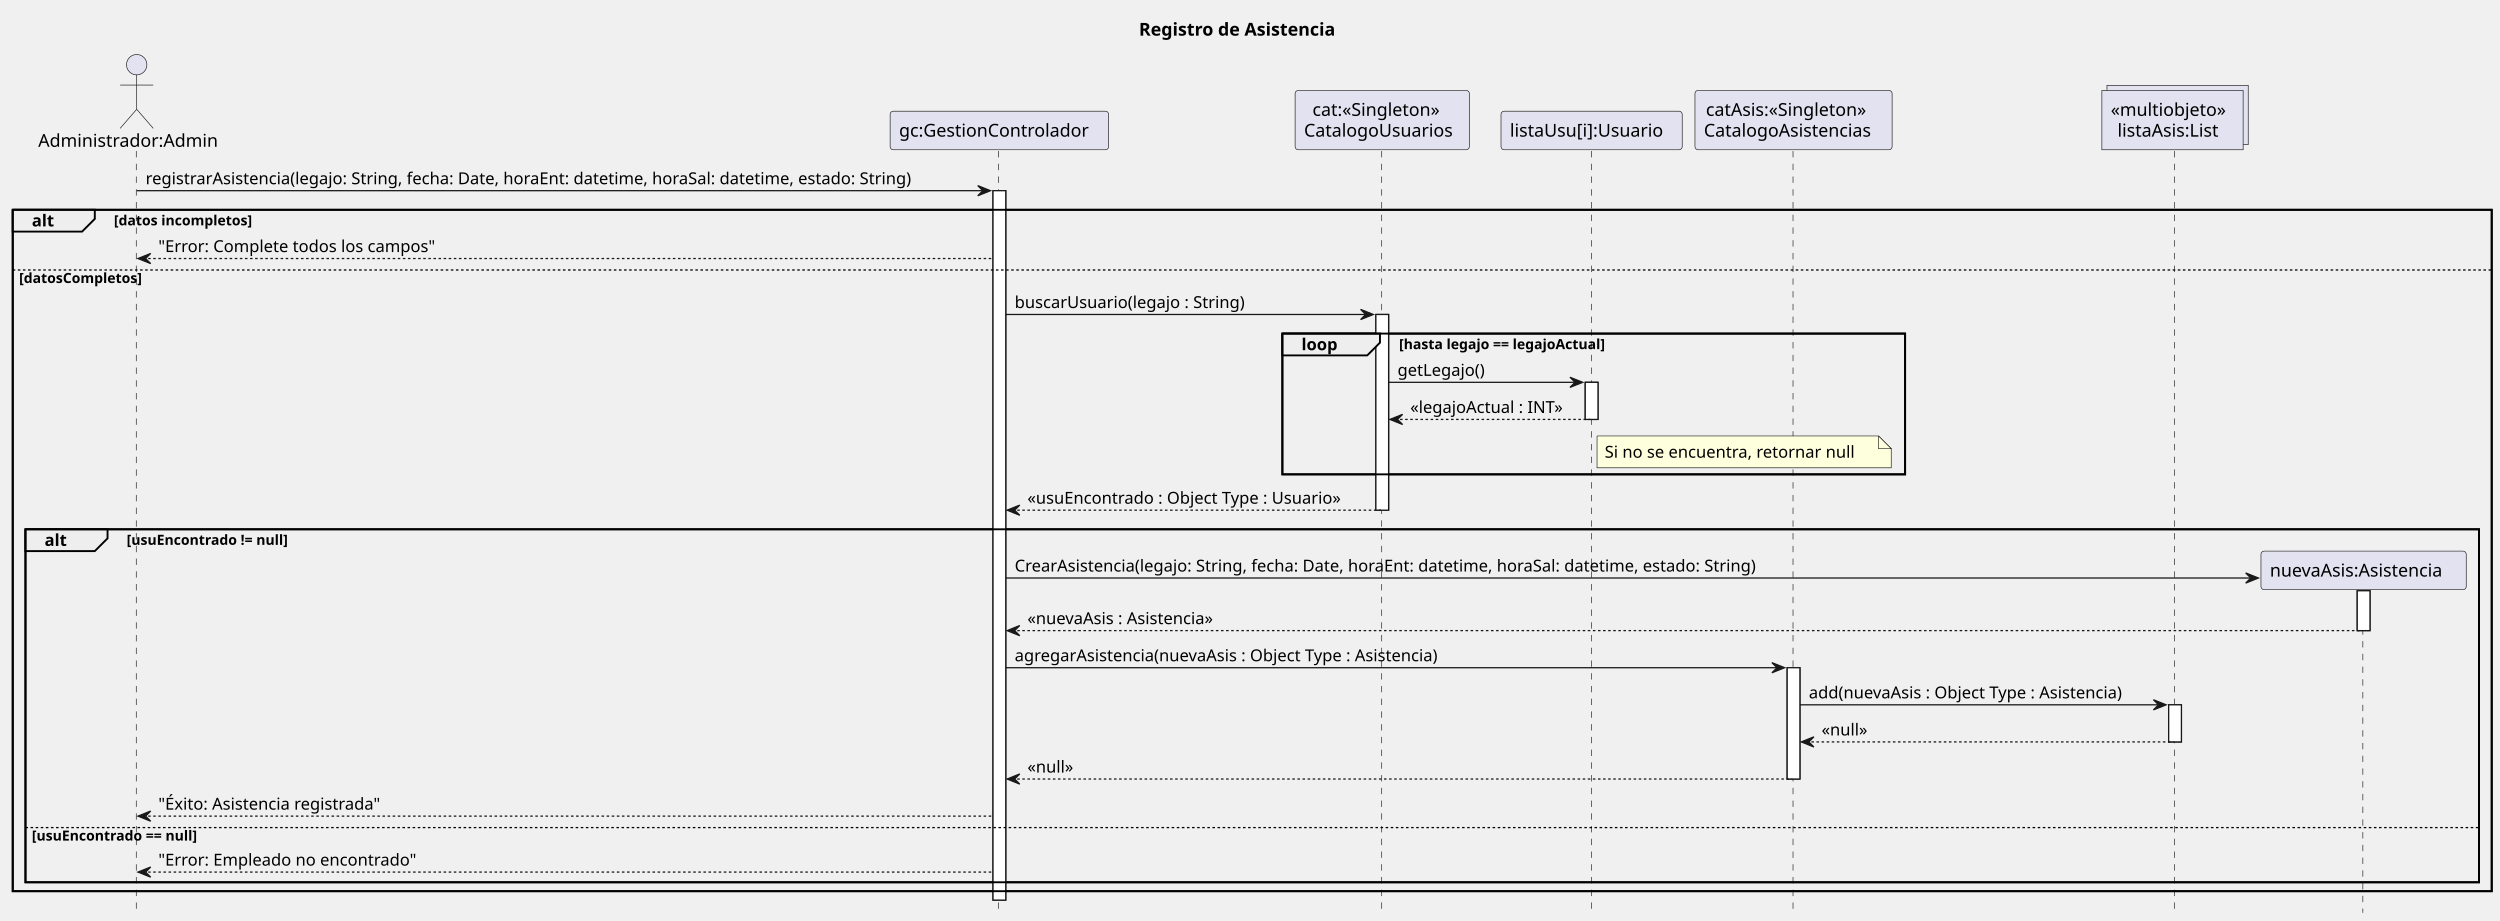
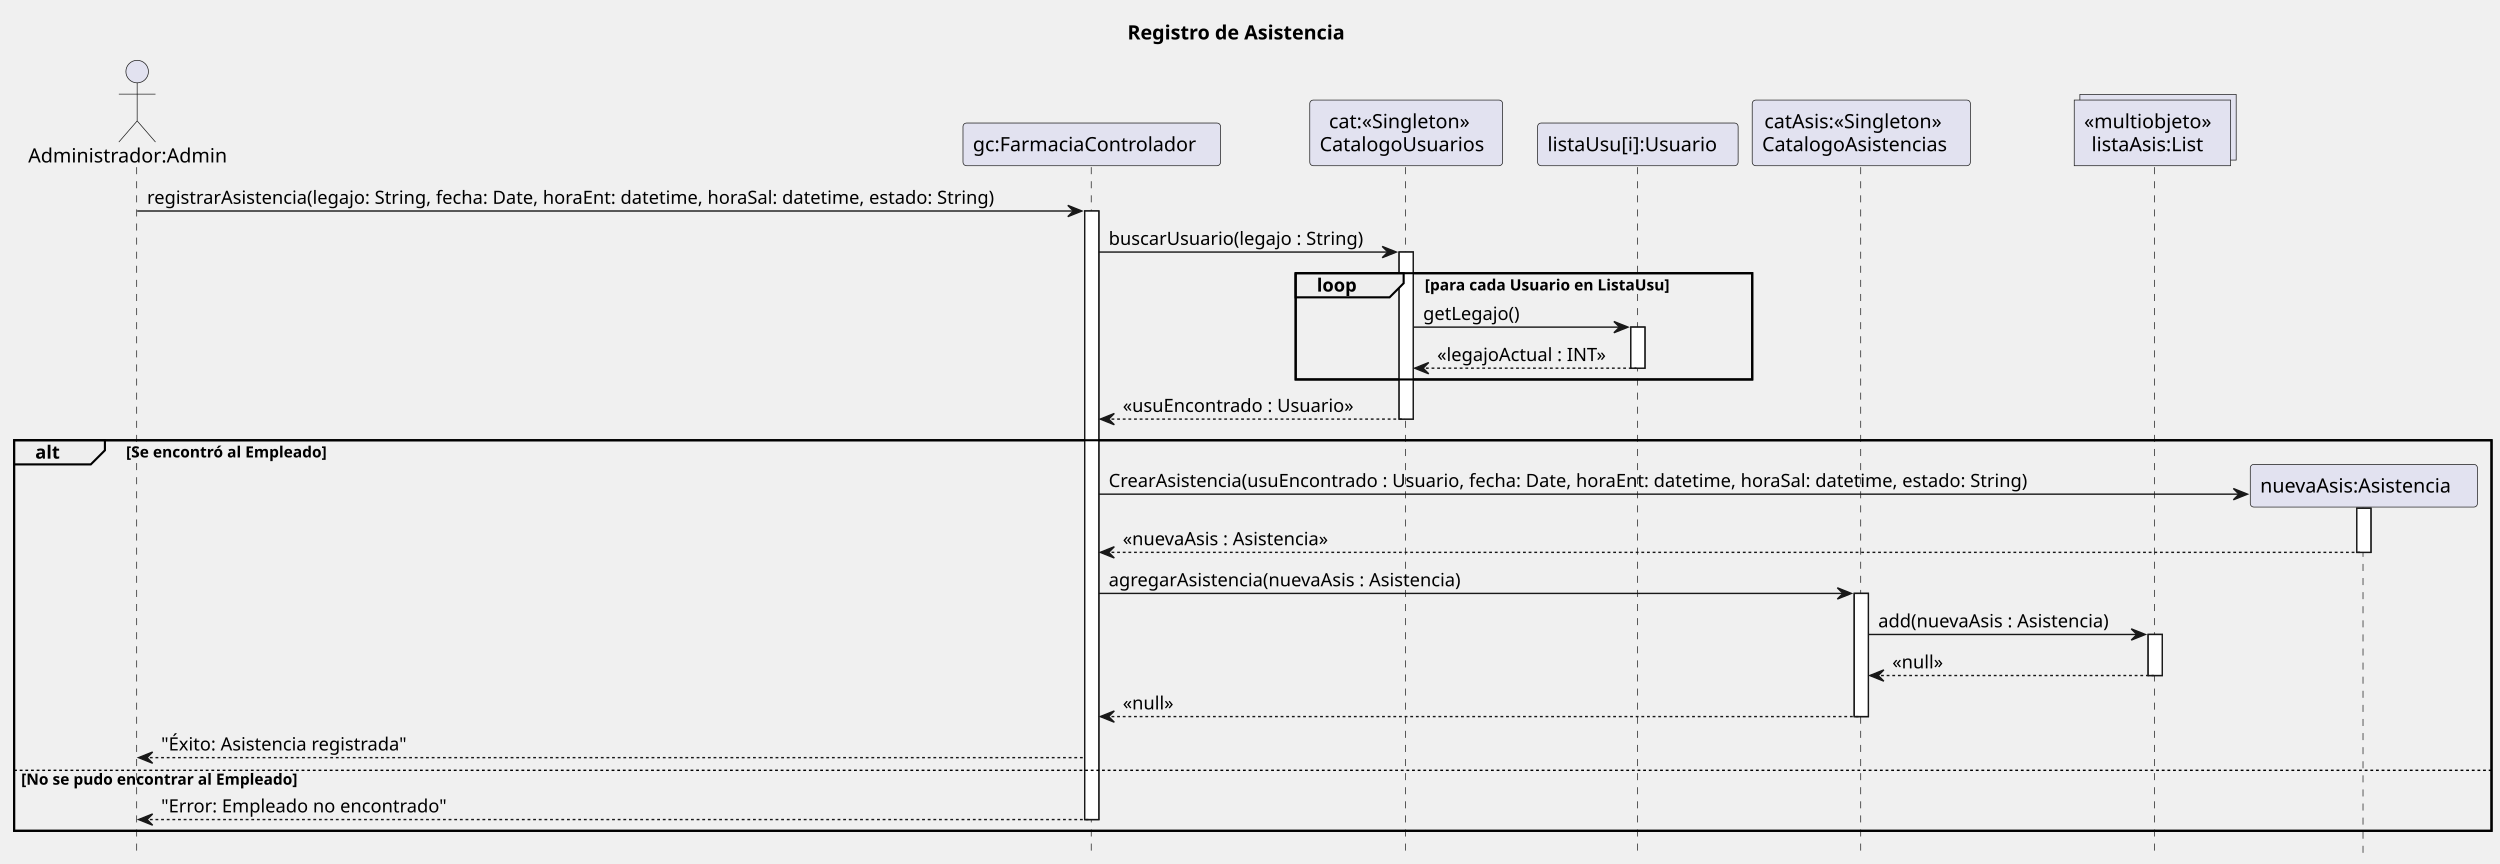
- <svg xmlns="http://www.w3.org/2000/svg" contentStyleType="text/css" data-diagram-type="SEQUENCE" height="723px" preserveAspectRatio="none" style="width:1963px;height:723px;background:#FFFFFF;" version="1.1" viewBox="0 0 1963 723" width="1963px" zoomAndPan="magnify">
+ <svg xmlns="http://www.w3.org/2000/svg" contentStyleType="text/css" data-diagram-type="SEQUENCE" height="613px" preserveAspectRatio="none" style="width:1774px;height:613px;background:#FFFFFF;" version="1.1" viewBox="0 0 1774 613" width="1774px" zoomAndPan="magnify">
  <defs />
  <g>
-     <text fill="#000000" font-family="sans-serif" font-size="14" font-weight="bold" lengthAdjust="spacing" textLength="176.907" x="894.295" y="27.995">Registro de Asistencia</text>
+     <text fill="#000000" font-family="sans-serif" font-size="14" font-weight="bold" lengthAdjust="spacing" textLength="176.907" x="800.04" y="27.995">Registro de Asistencia</text>
    <g>
-       <rect fill="#FFFFFF" height="557.031" style="stroke:#181818;stroke-width:1;" width="10" x="779.72" y="149.727" />
+       <rect fill="#FFFFFF" height="431.828" style="stroke:#181818;stroke-width:1;" width="10" x="769.72" y="149.727" />
    </g>
    <g>
-       <rect fill="#FFFFFF" height="153.664" style="stroke:#181818;stroke-width:1;" width="10" x="1080.334" y="246.93" />
+       <rect fill="#FFFFFF" height="118.531" style="stroke:#181818;stroke-width:1;" width="10" x="992.825" y="178.859" />
    </g>
    <g>
-       <rect fill="#FFFFFF" height="29.133" style="stroke:#181818;stroke-width:1;" width="10" x="1244.734" y="300.195" />
+       <rect fill="#FFFFFF" height="29.133" style="stroke:#181818;stroke-width:1;" width="10" x="1157.225" y="232.125" />
    </g>
    <g>
-       <rect fill="#FFFFFF" height="87.398" style="stroke:#181818;stroke-width:1;" width="10" x="1403.29" y="524.289" />
+       <rect fill="#FFFFFF" height="87.398" style="stroke:#181818;stroke-width:1;" width="10" x="1315.78" y="421.086" />
    </g>
    <g>
-       <rect fill="#FFFFFF" height="29.133" style="stroke:#181818;stroke-width:1;" width="10" x="1702.846" y="553.422" />
+       <rect fill="#FFFFFF" height="29.133" style="stroke:#181818;stroke-width:1;" width="10" x="1524.336" y="450.219" />
    </g>
    <g>
-       <rect fill="#FFFFFF" height="31.297" style="stroke:#181818;stroke-width:1;" width="10" x="1850.901" y="463.859" />
+       <rect fill="#FFFFFF" height="31.297" style="stroke:#181818;stroke-width:1;" width="10" x="1672.392" y="360.656" />
    </g>
-     <rect fill="none" height="535.031" style="stroke:#000000;stroke-width:1.5;" width="1946.497" x="10" y="164.727" />
-     <rect fill="none" height="110.531" style="stroke:#000000;stroke-width:1.5;" width="488.961" x="1006.92" y="261.93" />
-     <rect fill="none" height="277.164" style="stroke:#000000;stroke-width:1.5;" width="1926.497" x="20" y="415.594" />
+     <rect fill="none" height="75.398" style="stroke:#000000;stroke-width:1.5;" width="323.959" x="919.411" y="193.859" />
+     <rect fill="none" height="277.164" style="stroke:#000000;stroke-width:1.5;" width="1757.988" x="10" y="312.391" />
    <g class="participant-lifeline" data-entity-uid="part1" data-qualified-name="admin" id="part1-lifeline">
      <g>
-         <rect fill="#000000" fill-opacity="0" height="598.164" width="8" x="103.331" y="118.594" />
-         <line style="stroke:#181818;stroke-width:0.5;stroke-dasharray:5,5;" x1="107" x2="107" y1="118.594" y2="716.758" />
+         <rect fill="#000000" fill-opacity="0" height="487.961" width="8" x="93.331" y="118.594" />
+         <line style="stroke:#181818;stroke-width:0.5;stroke-dasharray:5,5;" x1="97" x2="97" y1="118.594" y2="606.555" />
      </g>
    </g>
    <g class="participant-lifeline" data-entity-uid="part2" data-qualified-name="ctrl" id="part2-lifeline">
      <g>
-         <rect fill="#000000" fill-opacity="0" height="598.164" width="8" x="780.72" y="118.594" />
-         <line style="stroke:#181818;stroke-width:0.5;stroke-dasharray:5,5;" x1="783.933" x2="783.933" y1="118.594" y2="716.758" />
+         <rect fill="#000000" fill-opacity="0" height="487.961" width="8" x="770.72" y="118.594" />
+         <line style="stroke:#181818;stroke-width:0.5;stroke-dasharray:5,5;" x1="774.334" x2="774.334" y1="118.594" y2="606.555" />
      </g>
    </g>
    <g class="participant-lifeline" data-entity-uid="part3" data-qualified-name="cat" id="part3-lifeline">
      <g>
-         <rect fill="#000000" fill-opacity="0" height="598.164" width="8" x="1081.334" y="118.594" />
-         <line style="stroke:#181818;stroke-width:0.5;stroke-dasharray:5,5;" x1="1084.92" x2="1084.92" y1="118.594" y2="716.758" />
+         <rect fill="#000000" fill-opacity="0" height="487.961" width="8" x="993.825" y="118.594" />
+         <line style="stroke:#181818;stroke-width:0.5;stroke-dasharray:5,5;" x1="997.411" x2="997.411" y1="118.594" y2="606.555" />
      </g>
    </g>
    <g class="participant-lifeline" data-entity-uid="part4" data-qualified-name="item" id="part4-lifeline">
      <g>
-         <rect fill="#000000" fill-opacity="0" height="598.164" width="8" x="1245.734" y="118.594" />
-         <line style="stroke:#181818;stroke-width:0.5;stroke-dasharray:5,5;" x1="1249.589" x2="1249.589" y1="118.594" y2="716.758" />
+         <rect fill="#000000" fill-opacity="0" height="487.961" width="8" x="1158.225" y="118.594" />
+         <line style="stroke:#181818;stroke-width:0.5;stroke-dasharray:5,5;" x1="1162.08" x2="1162.08" y1="118.594" y2="606.555" />
      </g>
    </g>
    <g class="participant-lifeline" data-entity-uid="part5" data-qualified-name="cat_asis" id="part5-lifeline">
      <g>
-         <rect fill="#000000" fill-opacity="0" height="598.164" width="8" x="1404.29" y="118.594" />
-         <line style="stroke:#181818;stroke-width:0.5;stroke-dasharray:5,5;" x1="1407.879" x2="1407.879" y1="118.594" y2="716.758" />
+         <rect fill="#000000" fill-opacity="0" height="487.961" width="8" x="1316.78" y="118.594" />
+         <line style="stroke:#181818;stroke-width:0.5;stroke-dasharray:5,5;" x1="1320.37" x2="1320.37" y1="118.594" y2="606.555" />
      </g>
    </g>
    <g class="participant-lifeline" data-entity-uid="part6" data-qualified-name="lista_asis" id="part6-lifeline">
      <g>
-         <rect fill="#000000" fill-opacity="0" height="598.164" width="8" x="1703.846" y="118.594" />
-         <line style="stroke:#181818;stroke-width:0.5;stroke-dasharray:5,5;" x1="1707.386" x2="1707.386" y1="118.594" y2="716.758" />
+         <rect fill="#000000" fill-opacity="0" height="487.961" width="8" x="1525.336" y="118.594" />
+         <line style="stroke:#181818;stroke-width:0.5;stroke-dasharray:5,5;" x1="1528.877" x2="1528.877" y1="118.594" y2="606.555" />
      </g>
    </g>
    <g class="participant-lifeline" data-entity-uid="part7" data-qualified-name="nueva_asis" id="part7-lifeline">
      <g>
-         <rect fill="#000000" fill-opacity="0" height="253.383" width="8" x="1851.901" y="463.375" />
-         <line style="stroke:#181818;stroke-width:0.5;stroke-dasharray:5,5;" x1="1855.306" x2="1855.306" y1="463.375" y2="716.758" />
+         <rect fill="#000000" fill-opacity="0" height="246.383" width="8" x="1673.392" y="360.172" />
+         <line style="stroke:#181818;stroke-width:0.5;stroke-dasharray:5,5;" x1="1676.796" x2="1676.796" y1="360.172" y2="606.555" />
      </g>
    </g>
    <g class="participant participant-head" data-entity-uid="part1" data-qualified-name="admin" id="part1-head">
-       <text fill="#000000" font-family="sans-serif" font-size="14" lengthAdjust="spacing" textLength="148.661" x="30" y="115.292">Administrador:Admin</text>
-       <ellipse cx="107.331" cy="50.797" fill="#E2E2F0" rx="8" ry="8" style="stroke:#181818;stroke-width:0.5;" />
-       <path d="M107.331,58.797 L107.331,85.797 M94.331,66.797 L120.331,66.797 M107.331,85.797 L94.331,100.797 M107.331,85.797 L120.331,100.797" fill="none" style="stroke:#181818;stroke-width:0.5;" />
+       <text fill="#000000" font-family="sans-serif" font-size="14" lengthAdjust="spacing" textLength="148.661" x="20" y="115.292">Administrador:Admin</text>
+       <ellipse cx="97.331" cy="50.797" fill="#E2E2F0" rx="8" ry="8" style="stroke:#181818;stroke-width:0.5;" />
+       <path d="M97.331,58.797 L97.331,85.797 M84.331,66.797 L110.331,66.797 M97.331,85.797 L84.331,100.797 M97.331,85.797 L110.331,100.797" fill="none" style="stroke:#181818;stroke-width:0.5;" />
    </g>
    <g class="participant participant-head" data-entity-uid="part2" data-qualified-name="ctrl" id="part2-head">
-       <rect fill="#E2E2F0" height="30.297" rx="2.5" ry="2.5" style="stroke:#181818;stroke-width:0.5;" width="171.575" x="698.933" y="87.297" />
-       <text fill="#000000" font-family="sans-serif" font-size="14" lengthAdjust="spacing" textLength="157.575" x="705.933" y="107.292">gc:GestionControlador</text>
+       <rect fill="#E2E2F0" height="30.297" rx="2.5" ry="2.5" style="stroke:#181818;stroke-width:0.5;" width="182.773" x="683.334" y="87.297" />
+       <text fill="#000000" font-family="sans-serif" font-size="14" lengthAdjust="spacing" textLength="168.773" x="690.334" y="107.292">gc:FarmaciaControlador</text>
    </g>
    <g class="participant participant-head" data-entity-uid="part3" data-qualified-name="cat" id="part3-head">
-       <rect fill="#E2E2F0" height="46.594" rx="2.5" ry="2.5" style="stroke:#181818;stroke-width:0.5;" width="136.828" x="1016.92" y="71" />
-       <text fill="#000000" font-family="sans-serif" font-size="14" lengthAdjust="spacing" textLength="109.58" x="1030.544" y="90.995">cat:«Singleton»</text>
-       <text fill="#000000" font-family="sans-serif" font-size="14" lengthAdjust="spacing" textLength="122.828" x="1023.92" y="107.292">CatalogoUsuarios</text>
+       <rect fill="#E2E2F0" height="46.594" rx="2.5" ry="2.5" style="stroke:#181818;stroke-width:0.5;" width="136.828" x="929.411" y="71" />
+       <text fill="#000000" font-family="sans-serif" font-size="14" lengthAdjust="spacing" textLength="109.58" x="943.035" y="90.995">cat:«Singleton»</text>
+       <text fill="#000000" font-family="sans-serif" font-size="14" lengthAdjust="spacing" textLength="122.828" x="936.411" y="107.292">CatalogoUsuarios</text>
    </g>
    <g class="participant participant-head" data-entity-uid="part4" data-qualified-name="item" id="part4-head">
-       <rect fill="#E2E2F0" height="30.297" rx="2.5" ry="2.5" style="stroke:#181818;stroke-width:0.5;" width="142.29" x="1178.589" y="87.297" />
-       <text fill="#000000" font-family="sans-serif" font-size="14" lengthAdjust="spacing" textLength="128.29" x="1185.589" y="107.292">listaUsu[i]:Usuario</text>
+       <rect fill="#E2E2F0" height="30.297" rx="2.5" ry="2.5" style="stroke:#181818;stroke-width:0.5;" width="142.29" x="1091.08" y="87.297" />
+       <text fill="#000000" font-family="sans-serif" font-size="14" lengthAdjust="spacing" textLength="128.29" x="1098.08" y="107.292">listaUsu[i]:Usuario</text>
    </g>
    <g class="participant participant-head" data-entity-uid="part5" data-qualified-name="cat_asis" id="part5-head">
-       <rect fill="#E2E2F0" height="46.594" rx="2.5" ry="2.5" style="stroke:#181818;stroke-width:0.5;" width="154.82" x="1330.879" y="71" />
-       <text fill="#000000" font-family="sans-serif" font-size="14" lengthAdjust="spacing" textLength="137.635" x="1339.472" y="90.995">catAsis:«Singleton»</text>
-       <text fill="#000000" font-family="sans-serif" font-size="14" lengthAdjust="spacing" textLength="140.82" x="1337.879" y="107.292">CatalogoAsistencias</text>
+       <rect fill="#E2E2F0" height="46.594" rx="2.5" ry="2.5" style="stroke:#181818;stroke-width:0.5;" width="154.82" x="1243.37" y="71" />
+       <text fill="#000000" font-family="sans-serif" font-size="14" lengthAdjust="spacing" textLength="137.635" x="1251.963" y="90.995">catAsis:«Singleton»</text>
+       <text fill="#000000" font-family="sans-serif" font-size="14" lengthAdjust="spacing" textLength="140.82" x="1250.37" y="107.292">CatalogoAsistencias</text>
    </g>
    <g class="participant participant-head" data-entity-uid="part6" data-qualified-name="lista_asis" id="part6-head">
-       <rect fill="#E2E2F0" height="46.594" style="stroke:#181818;stroke-width:0.5;" width="110.92" x="1654.386" y="67" />
-       <rect fill="#E2E2F0" height="46.594" style="stroke:#181818;stroke-width:0.5;" width="110.92" x="1650.386" y="71" />
-       <text fill="#000000" font-family="sans-serif" font-size="14" lengthAdjust="spacing" textLength="96.92" x="1657.386" y="90.995">«multiobjeto»</text>
-       <text fill="#000000" font-family="sans-serif" font-size="14" lengthAdjust="spacing" textLength="86.386" x="1662.653" y="107.292">listaAsis:List</text>
+       <rect fill="#E2E2F0" height="46.594" style="stroke:#181818;stroke-width:0.5;" width="110.92" x="1475.877" y="67" />
+       <rect fill="#E2E2F0" height="46.594" style="stroke:#181818;stroke-width:0.5;" width="110.92" x="1471.877" y="71" />
+       <text fill="#000000" font-family="sans-serif" font-size="14" lengthAdjust="spacing" textLength="96.92" x="1478.877" y="90.995">«multiobjeto»</text>
+       <text fill="#000000" font-family="sans-serif" font-size="14" lengthAdjust="spacing" textLength="86.386" x="1484.144" y="107.292">listaAsis:List</text>
    </g>
    <g>
-       <rect fill="#FFFFFF" height="557.031" style="stroke:#181818;stroke-width:1;" width="10" x="779.72" y="149.727" />
+       <rect fill="#FFFFFF" height="431.828" style="stroke:#181818;stroke-width:1;" width="10" x="769.72" y="149.727" />
    </g>
    <g>
-       <rect fill="#FFFFFF" height="153.664" style="stroke:#181818;stroke-width:1;" width="10" x="1080.334" y="246.93" />
+       <rect fill="#FFFFFF" height="118.531" style="stroke:#181818;stroke-width:1;" width="10" x="992.825" y="178.859" />
    </g>
    <g>
-       <rect fill="#FFFFFF" height="29.133" style="stroke:#181818;stroke-width:1;" width="10" x="1244.734" y="300.195" />
+       <rect fill="#FFFFFF" height="29.133" style="stroke:#181818;stroke-width:1;" width="10" x="1157.225" y="232.125" />
    </g>
    <g>
-       <rect fill="#FFFFFF" height="87.398" style="stroke:#181818;stroke-width:1;" width="10" x="1403.29" y="524.289" />
+       <rect fill="#FFFFFF" height="87.398" style="stroke:#181818;stroke-width:1;" width="10" x="1315.78" y="421.086" />
    </g>
    <g>
-       <rect fill="#FFFFFF" height="29.133" style="stroke:#181818;stroke-width:1;" width="10" x="1702.846" y="553.422" />
+       <rect fill="#FFFFFF" height="29.133" style="stroke:#181818;stroke-width:1;" width="10" x="1524.336" y="450.219" />
    </g>
    <g>
-       <rect fill="#FFFFFF" height="31.297" style="stroke:#181818;stroke-width:1;" width="10" x="1850.901" y="463.859" />
+       <rect fill="#FFFFFF" height="31.297" style="stroke:#181818;stroke-width:1;" width="10" x="1672.392" y="360.656" />
    </g>
    <g class="message" data-entity-1="part1" data-entity-2="part2" id="msg1">
-       <polygon fill="#181818" points="767.72,145.727,777.72,149.727,767.72,153.727,771.72,149.727" style="stroke:#181818;stroke-width:1;" />
-       <line style="stroke:#181818;stroke-width:1;" x1="107.331" x2="773.72" y1="149.727" y2="149.727" />
-       <text fill="#000000" font-family="sans-serif" font-size="13" lengthAdjust="spacing" textLength="653.39" x="114.331" y="144.661">registrarAsistencia(legajo: String, fecha: Date, horaEnt: datetime, horaSal: datetime, estado: String)</text>
+       <polygon fill="#181818" points="757.72,145.727,767.72,149.727,757.72,153.727,761.72,149.727" style="stroke:#181818;stroke-width:1;" />
+       <line style="stroke:#181818;stroke-width:1;" x1="97.331" x2="763.72" y1="149.727" y2="149.727" />
+       <text fill="#000000" font-family="sans-serif" font-size="13" lengthAdjust="spacing" textLength="653.39" x="104.331" y="144.661">registrarAsistencia(legajo: String, fecha: Date, horaEnt: datetime, horaSal: datetime, estado: String)</text>
    </g>
-     <path d="M10,164.727 L74.443,164.727 L74.443,171.859 L64.443,181.859 L10,181.859 L10,164.727" fill="#EEEEEE" style="stroke:#000000;stroke-width:1.5;" />
-     <rect fill="none" height="535.031" style="stroke:#000000;stroke-width:1.5;" width="1946.497" x="10" y="164.727" />
-     <text fill="#000000" font-family="sans-serif" font-size="13" font-weight="bold" lengthAdjust="spacing" textLength="19.443" x="25" y="177.793">alt</text>
-     <text fill="#000000" font-family="sans-serif" font-size="11" font-weight="bold" lengthAdjust="spacing" textLength="124.153" x="89.443" y="176.937">[datos incompletos]</text>
-     <g class="message" data-entity-1="part2" data-entity-2="part1" id="msg2">
-       <polygon fill="#181818" points="118.331,198.992,108.331,202.992,118.331,206.992,114.331,202.992" style="stroke:#181818;stroke-width:1;" />
-       <line style="stroke:#181818;stroke-width:1;stroke-dasharray:2,2;" x1="112.331" x2="778.72" y1="202.992" y2="202.992" />
-       <text fill="#000000" font-family="sans-serif" font-size="13" lengthAdjust="spacing" textLength="232.845" x="124.331" y="197.926">"Error: Complete todos los campos"</text>
+     <g class="message" data-entity-1="part2" data-entity-2="part3" id="msg2">
+       <polygon fill="#181818" points="980.825,174.859,990.825,178.859,980.825,182.859,984.825,178.859" style="stroke:#181818;stroke-width:1;" />
+       <line style="stroke:#181818;stroke-width:1;" x1="779.72" x2="986.825" y1="178.859" y2="178.859" />
+       <text fill="#000000" font-family="sans-serif" font-size="13" lengthAdjust="spacing" textLength="194.105" x="786.72" y="173.793">buscarUsuario(legajo : String)</text>
    </g>
-     <line style="stroke:#000000;stroke-width:1;stroke-dasharray:2,2;" x1="10" x2="1956.497" y1="211.992" y2="211.992" />
-     <text fill="#000000" font-family="sans-serif" font-size="11" font-weight="bold" lengthAdjust="spacing" textLength="110.274" x="15" y="222.203">[datosCompletos]</text>
-     <g class="message" data-entity-1="part2" data-entity-2="part3" id="msg3">
-       <polygon fill="#181818" points="1068.334,242.93,1078.334,246.93,1068.334,250.93,1072.334,246.93" style="stroke:#181818;stroke-width:1;" />
-       <line style="stroke:#181818;stroke-width:1;" x1="789.72" x2="1074.334" y1="246.93" y2="246.93" />
-       <text fill="#000000" font-family="sans-serif" font-size="13" lengthAdjust="spacing" textLength="194.105" x="796.72" y="241.864">buscarUsuario(legajo : String)</text>
+     <path d="M919.411,193.859 L996.035,193.859 L996.035,200.992 L986.035,210.992 L919.411,210.992 L919.411,193.859" fill="#EEEEEE" style="stroke:#000000;stroke-width:1.5;" />
+     <rect fill="none" height="75.398" style="stroke:#000000;stroke-width:1.5;" width="323.959" x="919.411" y="193.859" />
+     <text fill="#000000" font-family="sans-serif" font-size="13" font-weight="bold" lengthAdjust="spacing" textLength="31.624" x="934.411" y="206.926">loop</text>
+     <text fill="#000000" font-family="sans-serif" font-size="11" font-weight="bold" lengthAdjust="spacing" textLength="198.854" x="1011.035" y="206.07">[para cada Usuario en ListaUsu]</text>
+     <g class="message" data-entity-1="part3" data-entity-2="part4" id="msg3">
+       <polygon fill="#181818" points="1145.225,228.125,1155.225,232.125,1145.225,236.125,1149.225,232.125" style="stroke:#181818;stroke-width:1;" />
+       <line style="stroke:#181818;stroke-width:1;" x1="1002.825" x2="1151.225" y1="232.125" y2="232.125" />
+       <text fill="#000000" font-family="sans-serif" font-size="13" lengthAdjust="spacing" textLength="74.515" x="1009.825" y="227.059">getLegajo()</text>
    </g>
-     <path d="M1006.92,261.93 L1083.544,261.93 L1083.544,269.062 L1073.544,279.062 L1006.92,279.062 L1006.92,261.93" fill="#EEEEEE" style="stroke:#000000;stroke-width:1.5;" />
-     <rect fill="none" height="110.531" style="stroke:#000000;stroke-width:1.5;" width="488.961" x="1006.92" y="261.93" />
-     <text fill="#000000" font-family="sans-serif" font-size="13" font-weight="bold" lengthAdjust="spacing" textLength="31.624" x="1021.92" y="274.997">loop</text>
-     <text fill="#000000" font-family="sans-serif" font-size="11" font-weight="bold" lengthAdjust="spacing" textLength="189.487" x="1098.544" y="274.14">[hasta legajo == legajoActual]</text>
-     <g class="message" data-entity-1="part3" data-entity-2="part4" id="msg4">
-       <polygon fill="#181818" points="1232.734,296.195,1242.734,300.195,1232.734,304.195,1236.734,300.195" style="stroke:#181818;stroke-width:1;" />
-       <line style="stroke:#181818;stroke-width:1;" x1="1090.334" x2="1238.734" y1="300.195" y2="300.195" />
-       <text fill="#000000" font-family="sans-serif" font-size="13" lengthAdjust="spacing" textLength="74.515" x="1097.334" y="295.129">getLegajo()</text>
+     <g class="message" data-entity-1="part4" data-entity-2="part3" id="msg4">
+       <polygon fill="#181818" points="1013.825,257.258,1003.825,261.258,1013.825,265.258,1009.825,261.258" style="stroke:#181818;stroke-width:1;" />
+       <line style="stroke:#181818;stroke-width:1;stroke-dasharray:2,2;" x1="1007.825" x2="1161.225" y1="261.258" y2="261.258" />
+       <text fill="#000000" font-family="sans-serif" font-size="13" lengthAdjust="spacing" textLength="130.4" x="1019.825" y="256.192">«legajoActual : INT»</text>
    </g>
-     <g class="message" data-entity-1="part4" data-entity-2="part3" id="msg5">
-       <polygon fill="#181818" points="1101.334,325.328,1091.334,329.328,1101.334,333.328,1097.334,329.328" style="stroke:#181818;stroke-width:1;" />
-       <line style="stroke:#181818;stroke-width:1;stroke-dasharray:2,2;" x1="1095.334" x2="1248.734" y1="329.328" y2="329.328" />
-       <text fill="#000000" font-family="sans-serif" font-size="13" lengthAdjust="spacing" textLength="130.4" x="1107.334" y="324.262">«legajoActual : INT»</text>
+     <g class="message" data-entity-1="part3" data-entity-2="part2" id="msg5">
+       <polygon fill="#181818" points="790.72,293.391,780.72,297.391,790.72,301.391,786.72,297.391" style="stroke:#181818;stroke-width:1;" />
+       <line style="stroke:#181818;stroke-width:1;stroke-dasharray:2,2;" x1="784.72" x2="996.825" y1="297.391" y2="297.391" />
+       <text fill="#000000" font-family="sans-serif" font-size="13" lengthAdjust="spacing" textLength="175.614" x="796.72" y="292.325">«usuEncontrado : Usuario»</text>
    </g>
-     <path d="M1254,342.328 L1254,367.328 L1485,367.328 L1485,352.328 L1475,342.328 L1254,342.328" fill="#FEFFDD" style="stroke:#181818;stroke-width:0.5;" />
-     <path d="M1475,342.328 L1475,352.328 L1485,352.328 L1475,342.328" fill="#FEFFDD" style="stroke:#181818;stroke-width:0.5;" />
-     <text fill="#000000" font-family="sans-serif" font-size="13" lengthAdjust="spacing" textLength="210.882" x="1260" y="359.395">Si no se encuentra, retornar null</text>
-     <g class="message" data-entity-1="part3" data-entity-2="part2" id="msg6">
-       <polygon fill="#181818" points="800.72,396.594,790.72,400.594,800.72,404.594,796.72,400.594" style="stroke:#181818;stroke-width:1;" />
-       <line style="stroke:#181818;stroke-width:1;stroke-dasharray:2,2;" x1="794.72" x2="1084.334" y1="400.594" y2="400.594" />
-       <text fill="#000000" font-family="sans-serif" font-size="13" lengthAdjust="spacing" textLength="266.614" x="806.72" y="395.528">«usuEncontrado : Object Type : Usuario»</text>
+     <path d="M10,312.391 L74.443,312.391 L74.443,319.523 L64.443,329.523 L10,329.523 L10,312.391" fill="#EEEEEE" style="stroke:#000000;stroke-width:1.5;" />
+     <rect fill="none" height="277.164" style="stroke:#000000;stroke-width:1.5;" width="1757.988" x="10" y="312.391" />
+     <text fill="#000000" font-family="sans-serif" font-size="13" font-weight="bold" lengthAdjust="spacing" textLength="19.443" x="25" y="325.457">alt</text>
+     <text fill="#000000" font-family="sans-serif" font-size="11" font-weight="bold" lengthAdjust="spacing" textLength="164.495" x="89.443" y="324.601">[Se encontró al Empleado]</text>
+     <g class="message" data-entity-1="part2" data-entity-2="part7" id="msg6">
+       <polygon fill="#181818" points="1584.796,346.656,1594.796,350.656,1584.796,354.656,1588.796,350.656" style="stroke:#181818;stroke-width:1;" />
+       <line style="stroke:#181818;stroke-width:1;" x1="779.72" x2="1590.796" y1="350.656" y2="350.656" />
+       <text fill="#000000" font-family="sans-serif" font-size="13" lengthAdjust="spacing" textLength="706.393" x="786.72" y="345.59">CrearAsistencia(usuEncontrado : Usuario, fecha: Date, horaEnt: datetime, horaSal: datetime, estado: String)</text>
    </g>
-     <path d="M20,415.594 L84.443,415.594 L84.443,422.727 L74.443,432.727 L20,432.727 L20,415.594" fill="#EEEEEE" style="stroke:#000000;stroke-width:1.5;" />
-     <rect fill="none" height="277.164" style="stroke:#000000;stroke-width:1.5;" width="1926.497" x="20" y="415.594" />
-     <text fill="#000000" font-family="sans-serif" font-size="13" font-weight="bold" lengthAdjust="spacing" textLength="19.443" x="35" y="428.661">alt</text>
-     <text fill="#000000" font-family="sans-serif" font-size="11" font-weight="bold" lengthAdjust="spacing" textLength="148.151" x="99.443" y="427.804">[usuEncontrado != null]</text>
-     <g class="message" data-entity-1="part2" data-entity-2="part7" id="msg7">
-       <polygon fill="#181818" points="1763.306,449.859,1773.306,453.859,1763.306,457.859,1767.306,453.859" style="stroke:#181818;stroke-width:1;" />
-       <line style="stroke:#181818;stroke-width:1;" x1="789.72" x2="1769.306" y1="453.859" y2="453.859" />
-       <text fill="#000000" font-family="sans-serif" font-size="13" lengthAdjust="spacing" textLength="633.388" x="796.72" y="448.793">CrearAsistencia(legajo: String, fecha: Date, horaEnt: datetime, horaSal: datetime, estado: String)</text>
+     <rect fill="#E2E2F0" height="30.297" rx="2.5" ry="2.5" style="stroke:#181818;stroke-width:0.5;" width="161.191" x="1596.796" y="329.523" />
+     <text fill="#000000" font-family="sans-serif" font-size="14" lengthAdjust="spacing" textLength="147.191" x="1603.796" y="349.519">nuevaAsis:Asistencia</text>
+     <g class="message" data-entity-1="part7" data-entity-2="part2" id="msg8">
+       <polygon fill="#181818" points="790.72,387.953,780.72,391.953,790.72,395.953,786.72,391.953" style="stroke:#181818;stroke-width:1;" />
+       <line style="stroke:#181818;stroke-width:1;stroke-dasharray:2,2;" x1="784.72" x2="1676.392" y1="391.953" y2="391.953" />
+       <text fill="#000000" font-family="sans-serif" font-size="13" lengthAdjust="spacing" textLength="160.85" x="796.72" y="386.887">«nuevaAsis : Asistencia»</text>
    </g>
-     <rect fill="#E2E2F0" height="30.297" rx="2.5" ry="2.5" style="stroke:#181818;stroke-width:0.5;" width="161.191" x="1775.306" y="432.727" />
-     <text fill="#000000" font-family="sans-serif" font-size="14" lengthAdjust="spacing" textLength="147.191" x="1782.306" y="452.722">nuevaAsis:Asistencia</text>
-     <g class="message" data-entity-1="part7" data-entity-2="part2" id="msg9">
-       <polygon fill="#181818" points="800.72,491.156,790.72,495.156,800.72,499.156,796.72,495.156" style="stroke:#181818;stroke-width:1;" />
-       <line style="stroke:#181818;stroke-width:1;stroke-dasharray:2,2;" x1="794.72" x2="1854.901" y1="495.156" y2="495.156" />
-       <text fill="#000000" font-family="sans-serif" font-size="13" lengthAdjust="spacing" textLength="160.85" x="806.72" y="490.09">«nuevaAsis : Asistencia»</text>
+     <g class="message" data-entity-1="part2" data-entity-2="part5" id="msg9">
+       <polygon fill="#181818" points="1303.78,417.086,1313.78,421.086,1303.78,425.086,1307.78,421.086" style="stroke:#181818;stroke-width:1;" />
+       <line style="stroke:#181818;stroke-width:1;" x1="779.72" x2="1309.78" y1="421.086" y2="421.086" />
+       <text fill="#000000" font-family="sans-serif" font-size="13" lengthAdjust="spacing" textLength="272.321" x="786.72" y="416.02">agregarAsistencia(nuevaAsis : Asistencia)</text>
    </g>
-     <g class="message" data-entity-1="part2" data-entity-2="part5" id="msg10">
-       <polygon fill="#181818" points="1391.29,520.289,1401.29,524.289,1391.29,528.289,1395.29,524.289" style="stroke:#181818;stroke-width:1;" />
-       <line style="stroke:#181818;stroke-width:1;" x1="789.72" x2="1397.29" y1="524.289" y2="524.289" />
-       <text fill="#000000" font-family="sans-serif" font-size="13" lengthAdjust="spacing" textLength="363.321" x="796.72" y="519.223">agregarAsistencia(nuevaAsis : Object Type : Asistencia)</text>
+     <g class="message" data-entity-1="part5" data-entity-2="part6" id="msg10">
+       <polygon fill="#181818" points="1512.336,446.219,1522.336,450.219,1512.336,454.219,1516.336,450.219" style="stroke:#181818;stroke-width:1;" />
+       <line style="stroke:#181818;stroke-width:1;" x1="1325.78" x2="1518.336" y1="450.219" y2="450.219" />
+       <text fill="#000000" font-family="sans-serif" font-size="13" lengthAdjust="spacing" textLength="179.556" x="1332.78" y="445.153">add(nuevaAsis : Asistencia)</text>
    </g>
-     <g class="message" data-entity-1="part5" data-entity-2="part6" id="msg11">
-       <polygon fill="#181818" points="1690.846,549.422,1700.846,553.422,1690.846,557.422,1694.846,553.422" style="stroke:#181818;stroke-width:1;" />
-       <line style="stroke:#181818;stroke-width:1;" x1="1413.29" x2="1696.846" y1="553.422" y2="553.422" />
-       <text fill="#000000" font-family="sans-serif" font-size="13" lengthAdjust="spacing" textLength="270.556" x="1420.29" y="548.356">add(nuevaAsis : Object Type : Asistencia)</text>
+     <g class="message" data-entity-1="part6" data-entity-2="part5" id="msg11">
+       <polygon fill="#181818" points="1336.78,475.352,1326.78,479.352,1336.78,483.352,1332.78,479.352" style="stroke:#181818;stroke-width:1;" />
+       <line style="stroke:#181818;stroke-width:1;stroke-dasharray:2,2;" x1="1330.78" x2="1528.336" y1="479.352" y2="479.352" />
+       <text fill="#000000" font-family="sans-serif" font-size="13" lengthAdjust="spacing" textLength="39.609" x="1342.78" y="474.286">«null»</text>
    </g>
-     <g class="message" data-entity-1="part6" data-entity-2="part5" id="msg12">
-       <polygon fill="#181818" points="1424.29,578.555,1414.29,582.555,1424.29,586.555,1420.29,582.555" style="stroke:#181818;stroke-width:1;" />
-       <line style="stroke:#181818;stroke-width:1;stroke-dasharray:2,2;" x1="1418.29" x2="1706.846" y1="582.555" y2="582.555" />
-       <text fill="#000000" font-family="sans-serif" font-size="13" lengthAdjust="spacing" textLength="39.609" x="1430.29" y="577.489">«null»</text>
+     <g class="message" data-entity-1="part5" data-entity-2="part2" id="msg12">
+       <polygon fill="#181818" points="790.72,504.484,780.72,508.484,790.72,512.484,786.72,508.484" style="stroke:#181818;stroke-width:1;" />
+       <line style="stroke:#181818;stroke-width:1;stroke-dasharray:2,2;" x1="784.72" x2="1319.78" y1="508.484" y2="508.484" />
+       <text fill="#000000" font-family="sans-serif" font-size="13" lengthAdjust="spacing" textLength="39.609" x="796.72" y="503.418">«null»</text>
    </g>
-     <g class="message" data-entity-1="part5" data-entity-2="part2" id="msg13">
-       <polygon fill="#181818" points="800.72,607.688,790.72,611.688,800.72,615.688,796.72,611.688" style="stroke:#181818;stroke-width:1;" />
-       <line style="stroke:#181818;stroke-width:1;stroke-dasharray:2,2;" x1="794.72" x2="1407.29" y1="611.688" y2="611.688" />
-       <text fill="#000000" font-family="sans-serif" font-size="13" lengthAdjust="spacing" textLength="39.609" x="806.72" y="606.622">«null»</text>
+     <g class="message" data-entity-1="part2" data-entity-2="part1" id="msg13">
+       <polygon fill="#181818" points="108.331,533.617,98.331,537.617,108.331,541.617,104.331,537.617" style="stroke:#181818;stroke-width:1;" />
+       <line style="stroke:#181818;stroke-width:1;stroke-dasharray:2,2;" x1="102.331" x2="768.72" y1="537.617" y2="537.617" />
+       <text fill="#000000" font-family="sans-serif" font-size="13" lengthAdjust="spacing" textLength="189.89" x="114.331" y="532.551">"Éxito: Asistencia registrada"</text>
    </g>
+     <line style="stroke:#000000;stroke-width:1;stroke-dasharray:2,2;" x1="10" x2="1767.988" y1="546.617" y2="546.617" />
+     <text fill="#000000" font-family="sans-serif" font-size="11" font-weight="bold" lengthAdjust="spacing" textLength="223.969" x="15" y="556.828">[No se pudo encontrar al Empleado]</text>
    <g class="message" data-entity-1="part2" data-entity-2="part1" id="msg14">
-       <polygon fill="#181818" points="118.331,636.82,108.331,640.82,118.331,644.82,114.331,640.82" style="stroke:#181818;stroke-width:1;" />
-       <line style="stroke:#181818;stroke-width:1;stroke-dasharray:2,2;" x1="112.331" x2="778.72" y1="640.82" y2="640.82" />
-       <text fill="#000000" font-family="sans-serif" font-size="13" lengthAdjust="spacing" textLength="189.89" x="124.331" y="635.754">"Éxito: Asistencia registrada"</text>
-     </g>
-     <line style="stroke:#000000;stroke-width:1;stroke-dasharray:2,2;" x1="20" x2="1946.497" y1="649.82" y2="649.82" />
-     <text fill="#000000" font-family="sans-serif" font-size="11" font-weight="bold" lengthAdjust="spacing" textLength="152.351" x="25" y="660.031">[usuEncontrado == null]</text>
-     <g class="message" data-entity-1="part2" data-entity-2="part1" id="msg15">
-       <polygon fill="#181818" points="118.331,680.758,108.331,684.758,118.331,688.758,114.331,684.758" style="stroke:#181818;stroke-width:1;" />
-       <line style="stroke:#181818;stroke-width:1;stroke-dasharray:2,2;" x1="112.331" x2="778.72" y1="684.758" y2="684.758" />
-       <text fill="#000000" font-family="sans-serif" font-size="13" lengthAdjust="spacing" textLength="216.233" x="124.331" y="679.692">"Error: Empleado no encontrado"</text>
+       <polygon fill="#181818" points="108.331,577.555,98.331,581.555,108.331,585.555,104.331,581.555" style="stroke:#181818;stroke-width:1;" />
+       <line style="stroke:#181818;stroke-width:1;stroke-dasharray:2,2;" x1="102.331" x2="773.72" y1="581.555" y2="581.555" />
+       <text fill="#000000" font-family="sans-serif" font-size="13" lengthAdjust="spacing" textLength="216.233" x="114.331" y="576.489">"Error: Empleado no encontrado"</text>
    </g>
  </g>
</svg>
